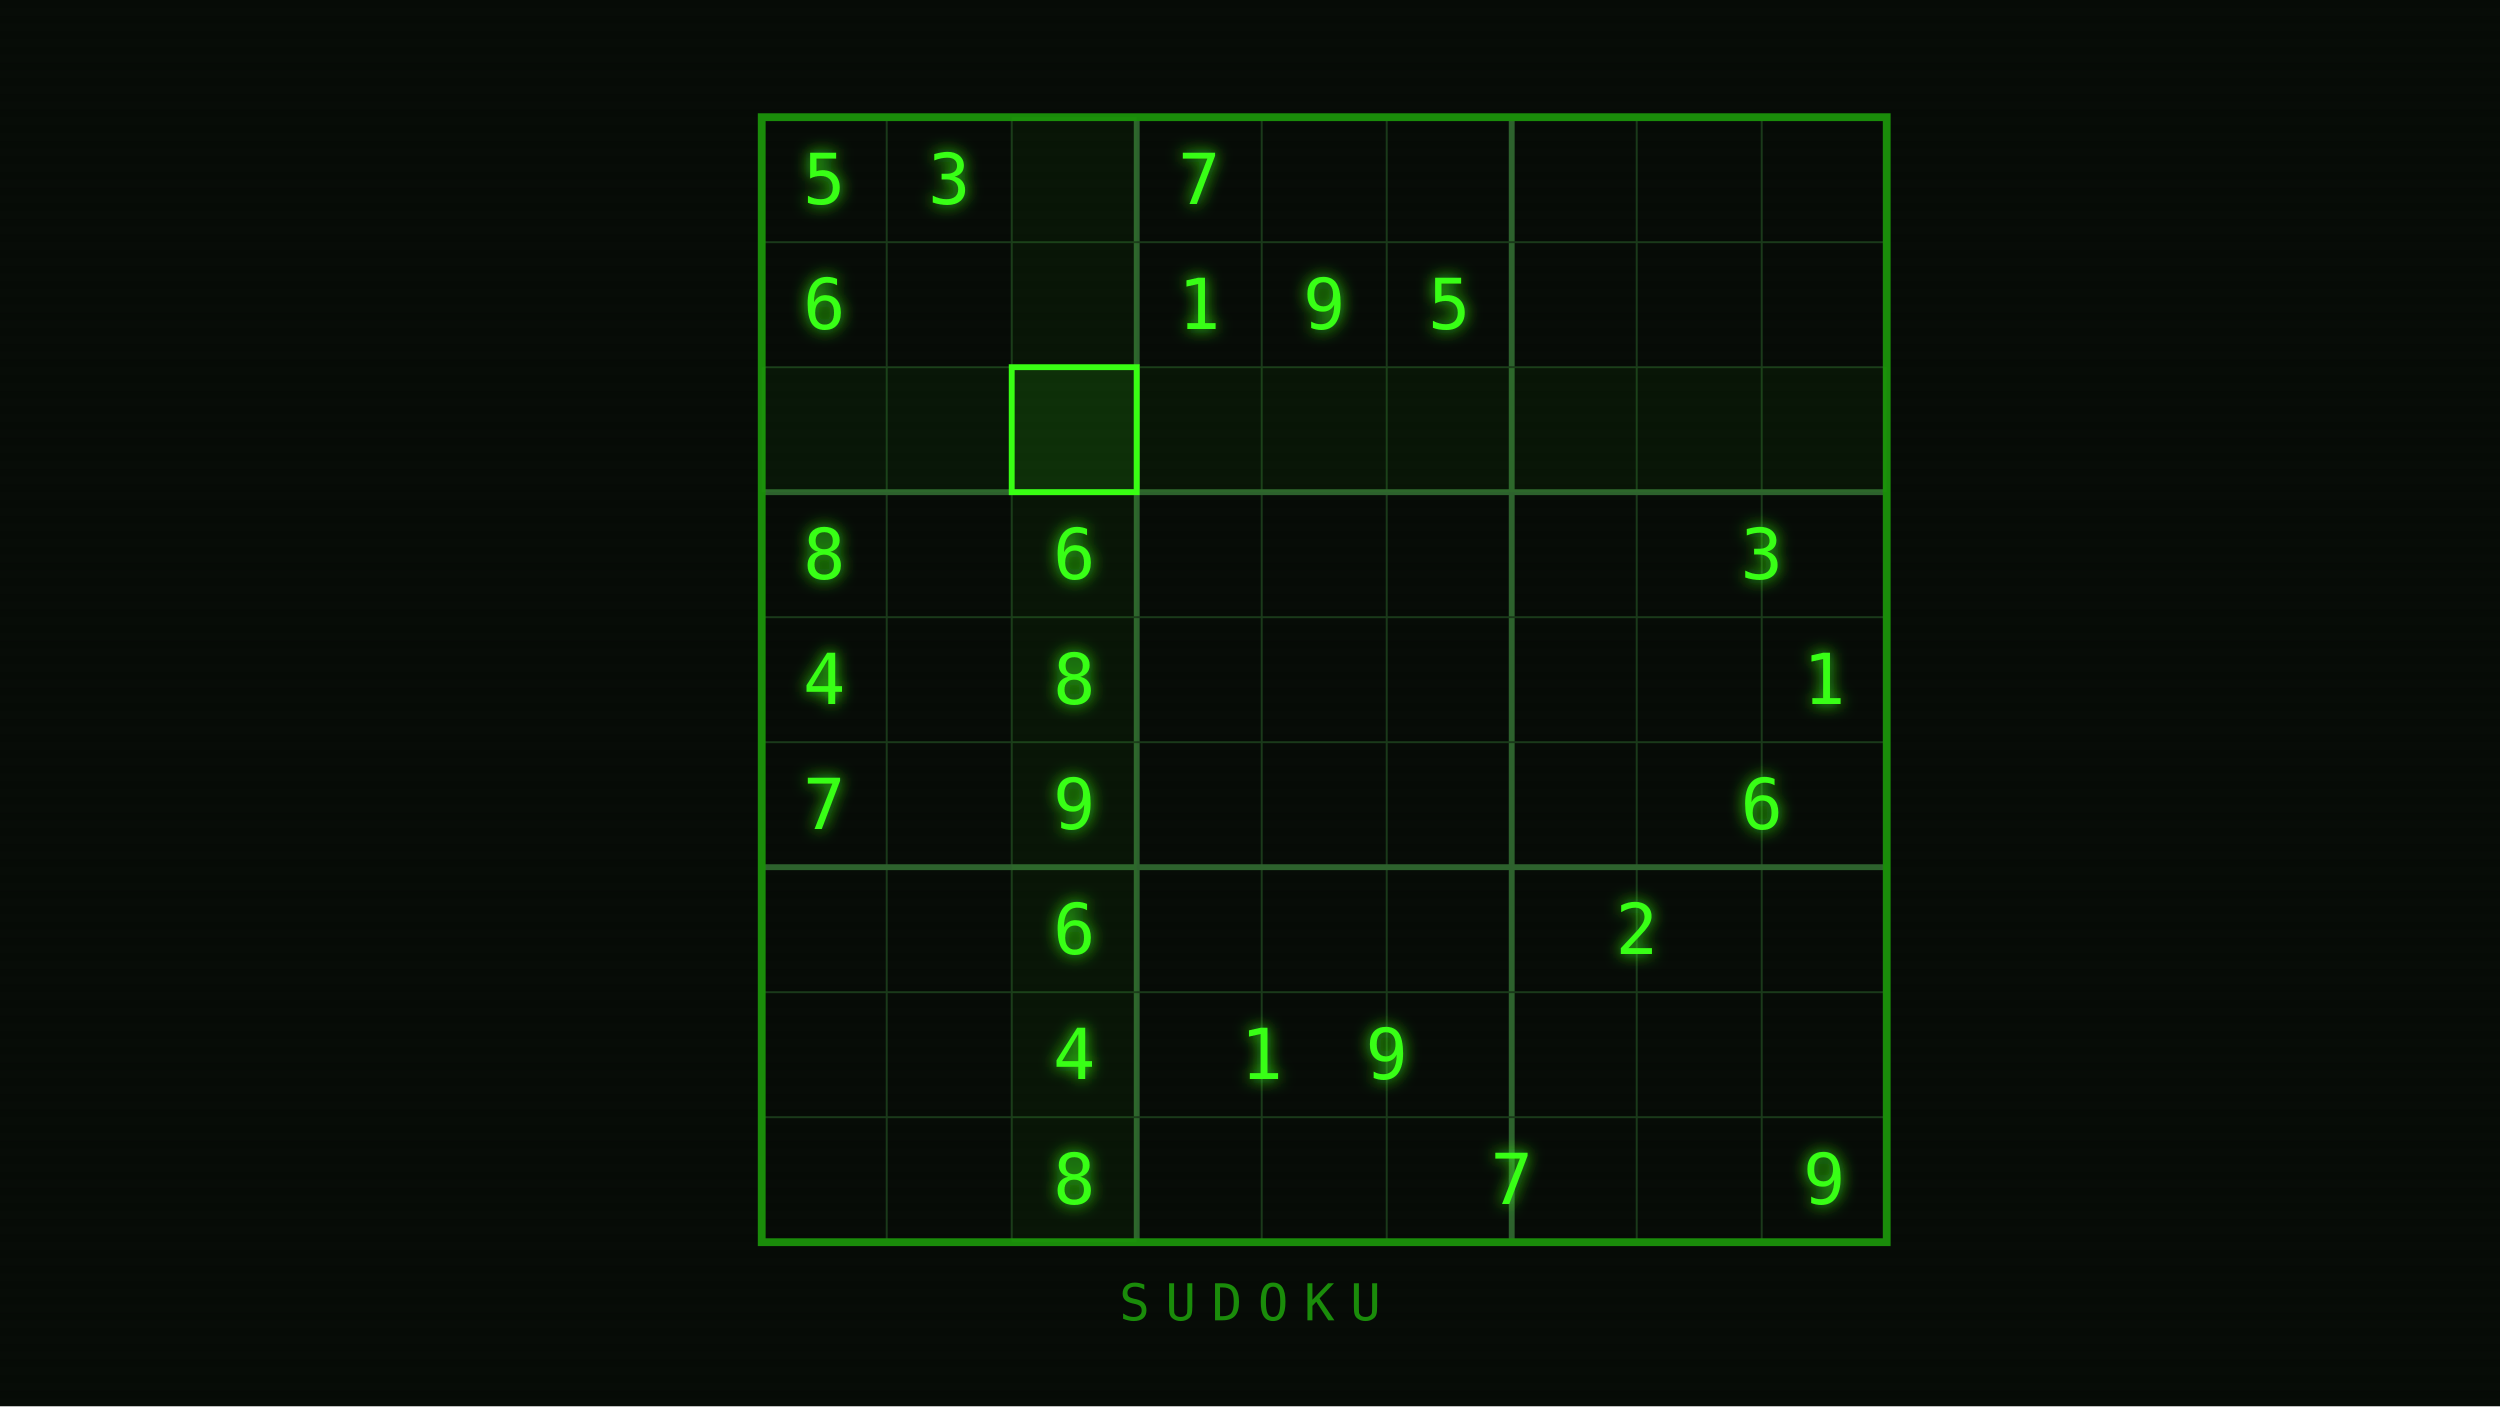
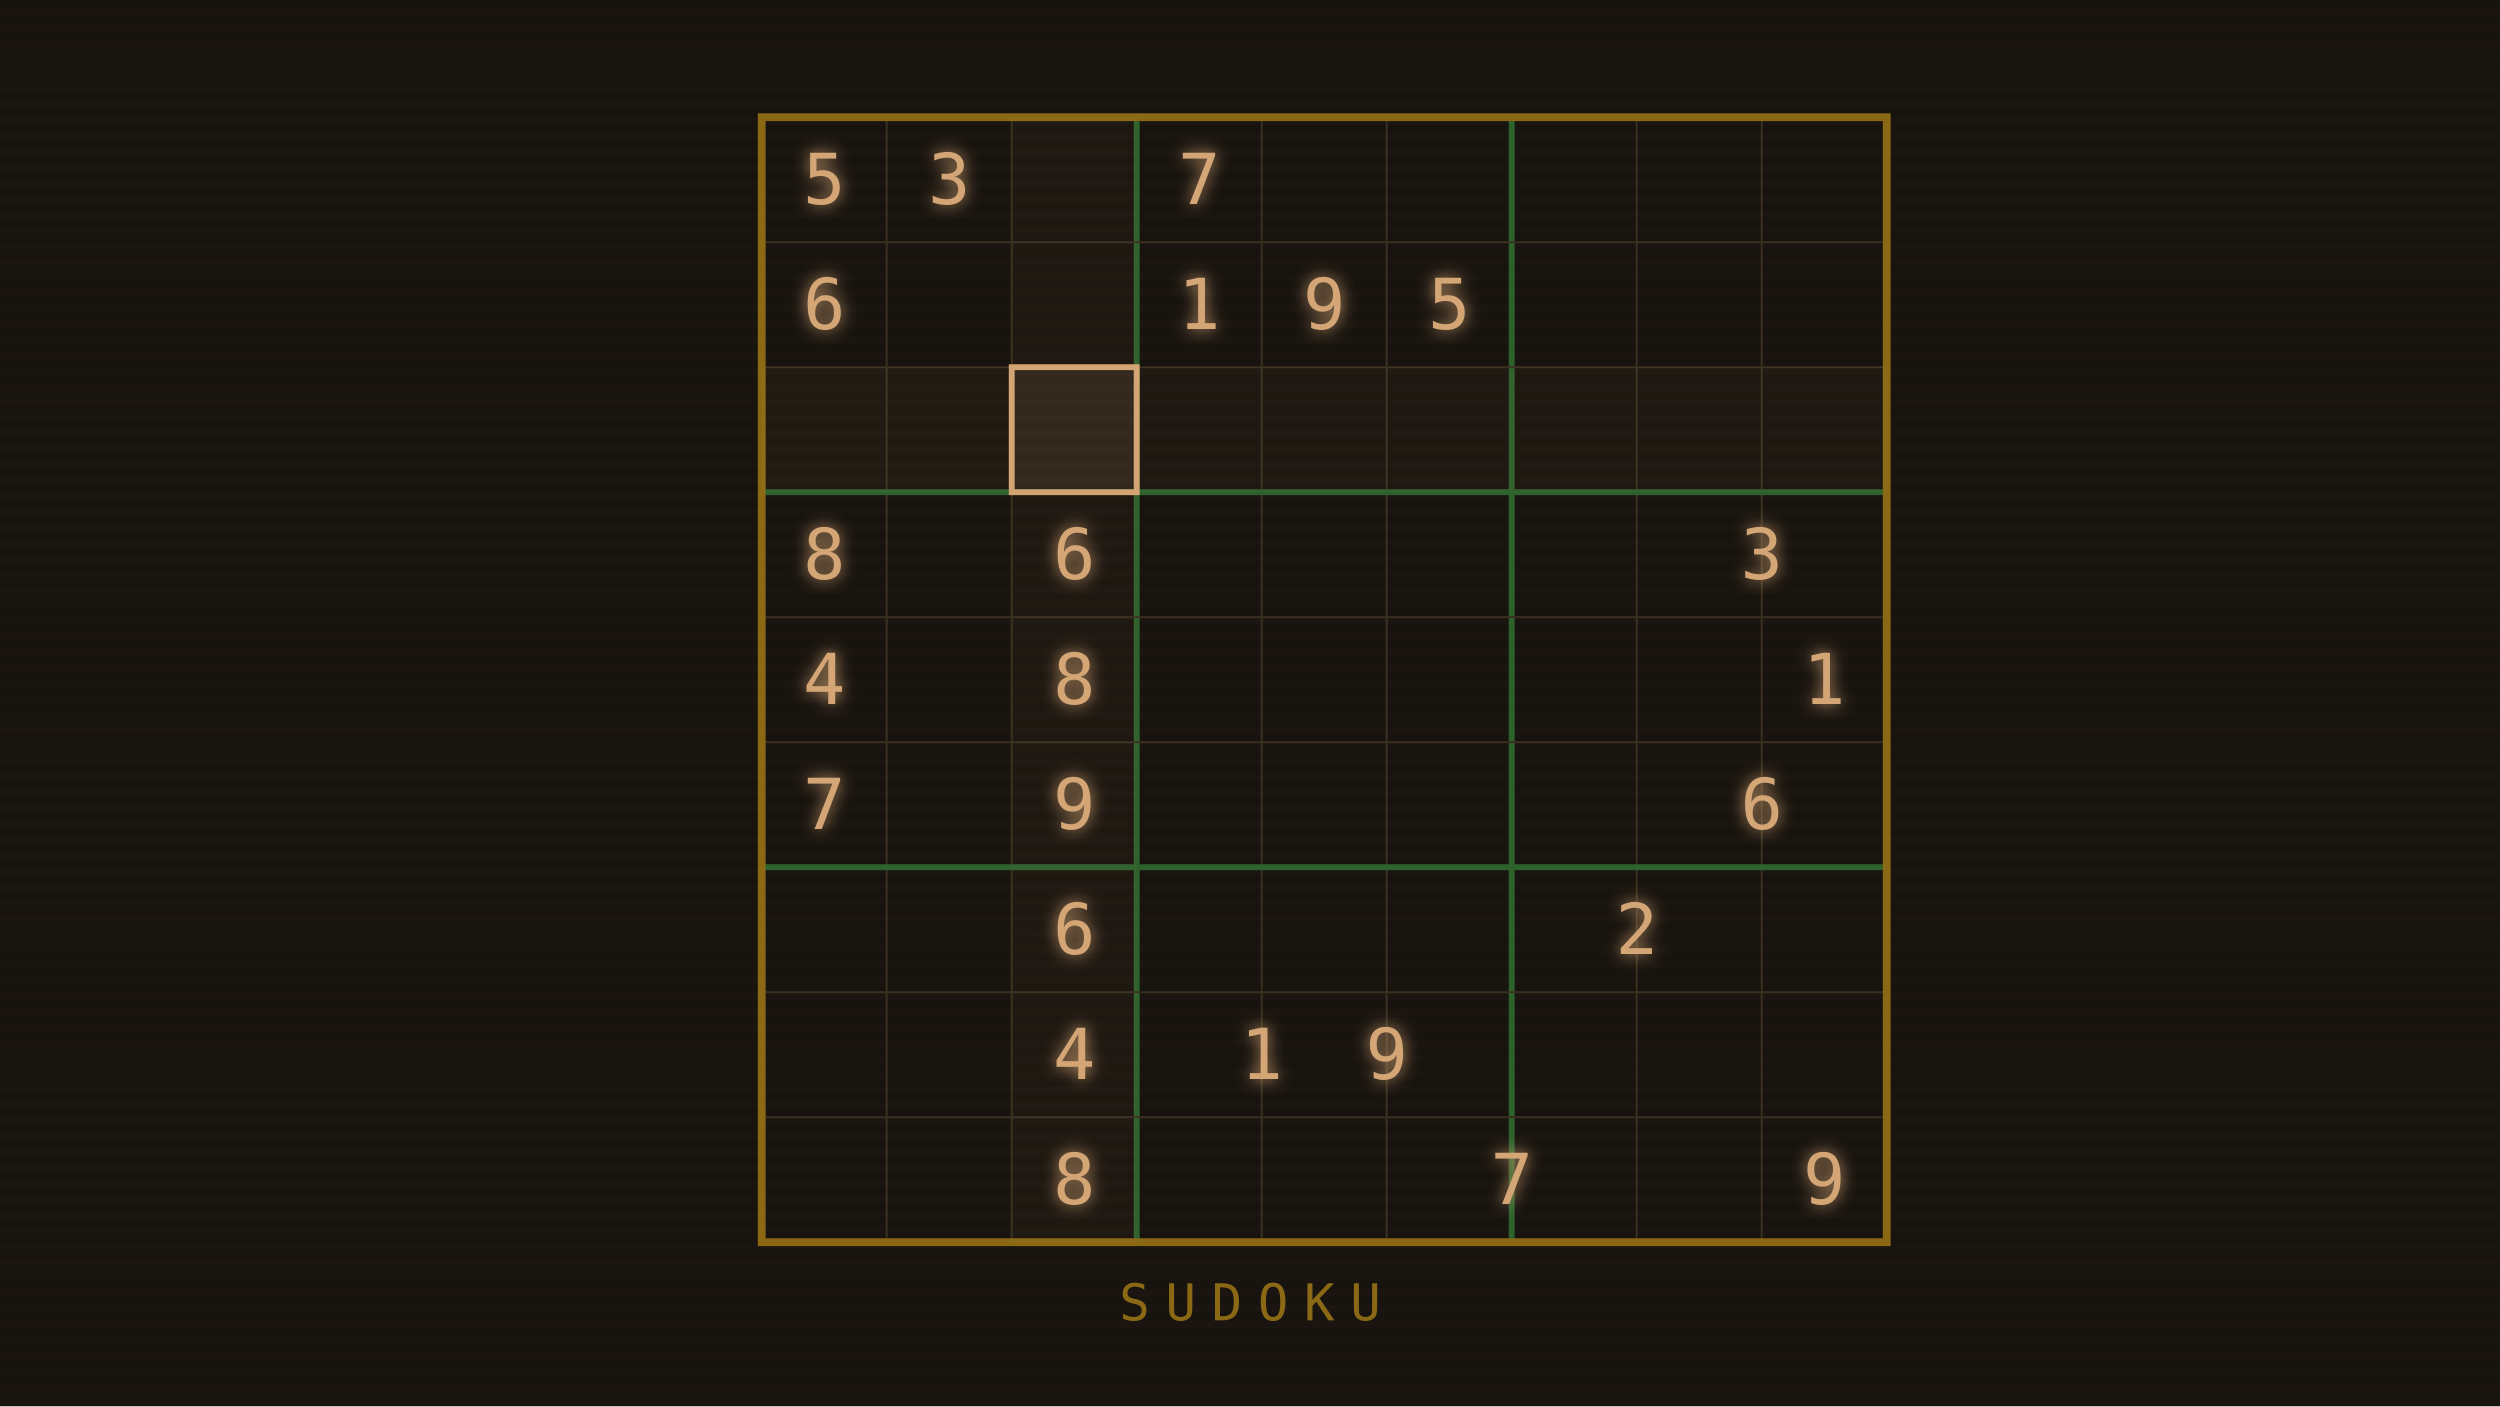
<svg xmlns="http://www.w3.org/2000/svg" viewBox="0 0 640 360">
-   <rect width="640" height="360" fill="#070c07" />
+   <rect width="640" height="360" fill="#1A1510" />
  <pattern id="scan" x="0" y="0" width="2" height="4" patternUnits="userSpaceOnUse">
    <rect width="2" height="2" fill="rgba(0,0,0,0.12)" />
  </pattern>
  <rect width="640" height="360" fill="url(#scan)" />
  <g transform="translate(195, 30)">
-     <rect x="0" y="0" width="288" height="288" fill="none" stroke="#1a3a1a" stroke-width="0.5" />
-     <line x1="32" y1="0" x2="32" y2="288" stroke="#1a3a1a" stroke-width="0.5" />
-     <line x1="64" y1="0" x2="64" y2="288" stroke="#1a3a1a" stroke-width="0.5" />
+     <rect x="0" y="0" width="288" height="288" fill="none" stroke="#3A3020" stroke-width="0.5" />
+     <line x1="32" y1="0" x2="32" y2="288" stroke="#3A3020" stroke-width="0.5" />
+     <line x1="64" y1="0" x2="64" y2="288" stroke="#3A3020" stroke-width="0.5" />
    <line x1="96" y1="0" x2="96" y2="288" stroke="#2d622d" stroke-width="1.5" />
-     <line x1="128" y1="0" x2="128" y2="288" stroke="#1a3a1a" stroke-width="0.5" />
-     <line x1="160" y1="0" x2="160" y2="288" stroke="#1a3a1a" stroke-width="0.5" />
+     <line x1="128" y1="0" x2="128" y2="288" stroke="#3A3020" stroke-width="0.5" />
+     <line x1="160" y1="0" x2="160" y2="288" stroke="#3A3020" stroke-width="0.5" />
    <line x1="192" y1="0" x2="192" y2="288" stroke="#2d622d" stroke-width="1.5" />
-     <line x1="224" y1="0" x2="224" y2="288" stroke="#1a3a1a" stroke-width="0.5" />
-     <line x1="256" y1="0" x2="256" y2="288" stroke="#1a3a1a" stroke-width="0.5" />
-     <line x1="0" y1="32" x2="288" y2="32" stroke="#1a3a1a" stroke-width="0.5" />
-     <line x1="0" y1="64" x2="288" y2="64" stroke="#1a3a1a" stroke-width="0.5" />
+     <line x1="224" y1="0" x2="224" y2="288" stroke="#3A3020" stroke-width="0.5" />
+     <line x1="256" y1="0" x2="256" y2="288" stroke="#3A3020" stroke-width="0.5" />
+     <line x1="0" y1="32" x2="288" y2="32" stroke="#3A3020" stroke-width="0.5" />
+     <line x1="0" y1="64" x2="288" y2="64" stroke="#3A3020" stroke-width="0.5" />
    <line x1="0" y1="96" x2="288" y2="96" stroke="#2d622d" stroke-width="1.5" />
-     <line x1="0" y1="128" x2="288" y2="128" stroke="#1a3a1a" stroke-width="0.5" />
-     <line x1="0" y1="160" x2="288" y2="160" stroke="#1a3a1a" stroke-width="0.5" />
+     <line x1="0" y1="128" x2="288" y2="128" stroke="#3A3020" stroke-width="0.5" />
+     <line x1="0" y1="160" x2="288" y2="160" stroke="#3A3020" stroke-width="0.5" />
    <line x1="0" y1="192" x2="288" y2="192" stroke="#2d622d" stroke-width="1.5" />
-     <line x1="0" y1="224" x2="288" y2="224" stroke="#1a3a1a" stroke-width="0.5" />
-     <line x1="0" y1="256" x2="288" y2="256" stroke="#1a3a1a" stroke-width="0.5" />
-     <rect x="0" y="0" width="288" height="288" fill="none" stroke="#1a8c0a" stroke-width="2" />
-     <rect x="64" y="64" width="32" height="32" fill="rgba(57,255,20,0.15)" stroke="#39ff14" stroke-width="1.5" />
-     <rect x="0" y="64" width="32" height="32" fill="rgba(57,255,20,0.05)" />
-     <rect x="32" y="64" width="32" height="32" fill="rgba(57,255,20,0.05)" />
-     <rect x="96" y="64" width="192" height="32" fill="rgba(57,255,20,0.04)" />
-     <rect x="64" y="0" width="32" height="64" fill="rgba(57,255,20,0.04)" />
-     <rect x="64" y="96" width="32" height="192" fill="rgba(57,255,20,0.04)" />
+     <line x1="0" y1="224" x2="288" y2="224" stroke="#3A3020" stroke-width="0.5" />
+     <line x1="0" y1="256" x2="288" y2="256" stroke="#3A3020" stroke-width="0.5" />
+     <rect x="0" y="0" width="288" height="288" fill="none" stroke="#8B6914" stroke-width="2" />
+     <rect x="64" y="64" width="32" height="32" fill="rgba(212,165,116,0.15)" stroke="#D4A574" stroke-width="1.5" />
+     <rect x="0" y="64" width="32" height="32" fill="rgba(212,165,116,0.05)" />
+     <rect x="32" y="64" width="32" height="32" fill="rgba(212,165,116,0.05)" />
+     <rect x="96" y="64" width="192" height="32" fill="rgba(212,165,116,0.04)" />
+     <rect x="64" y="0" width="32" height="64" fill="rgba(212,165,116,0.04)" />
+     <rect x="64" y="96" width="32" height="192" fill="rgba(212,165,116,0.04)" />
    <defs>
      <filter id="glow">
        <feGaussianBlur stdDeviation="2" result="blur" />
        <feComposite in="SourceGraphic" in2="blur" operator="over" />
      </filter>
    </defs>
-     <g font-family="monospace" font-size="18" text-anchor="middle" dominant-baseline="central" fill="#39ff14" filter="url(#glow)">
+     <g font-family="monospace" font-size="18" text-anchor="middle" dominant-baseline="central" fill="#D4A574" filter="url(#glow)">
      <text x="16" y="16">5</text>
      <text x="48" y="16">3</text>
      <text x="112" y="16">7</text>
      <text x="16" y="48">6</text>
      <text x="112" y="48">1</text>
      <text x="144" y="48">9</text>
      <text x="176" y="48">5</text>
      <text x="16" y="112">8</text>
      <text x="80" y="112">6</text>
      <text x="256" y="112">3</text>
      <text x="16" y="144">4</text>
      <text x="80" y="144">8</text>
      <text x="272" y="144">1</text>
      <text x="16" y="176">7</text>
      <text x="80" y="176">9</text>
      <text x="256" y="176">6</text>
      <text x="80" y="208">6</text>
      <text x="224" y="208">2</text>
      <text x="80" y="240">4</text>
      <text x="128" y="240">1</text>
      <text x="160" y="240">9</text>
      <text x="80" y="272">8</text>
      <text x="192" y="272">7</text>
      <text x="272" y="272">9</text>
    </g>
  </g>
-   <text x="320" y="338" font-family="monospace" font-size="13" text-anchor="middle" fill="#1a8c0a" letter-spacing="4">SUDOKU</text>
+   <text x="320" y="338" font-family="monospace" font-size="13" text-anchor="middle" fill="#8B6914" letter-spacing="4">SUDOKU</text>
</svg>
